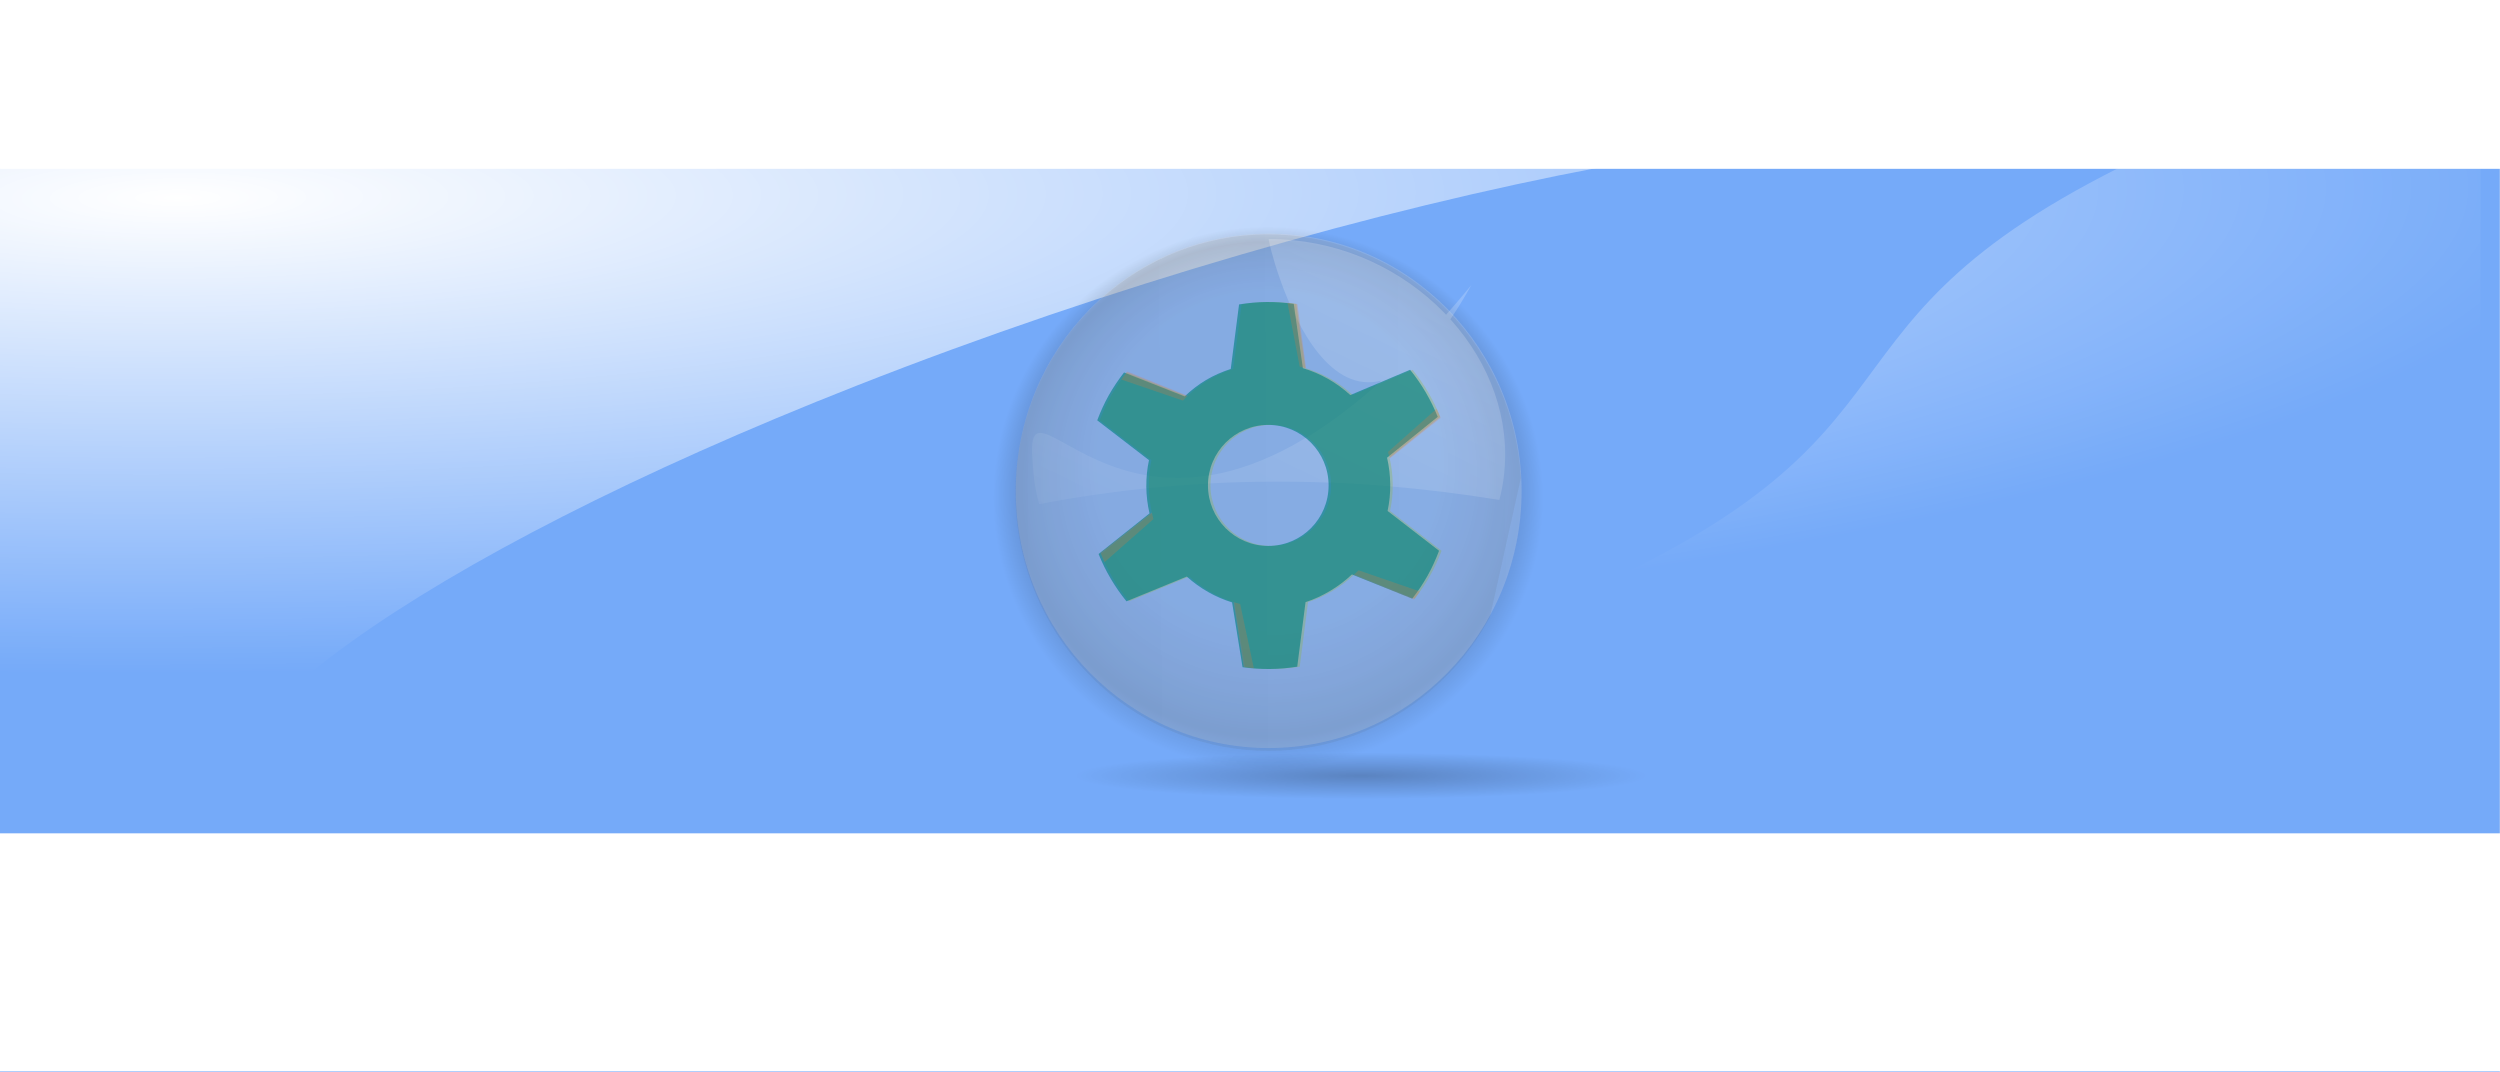
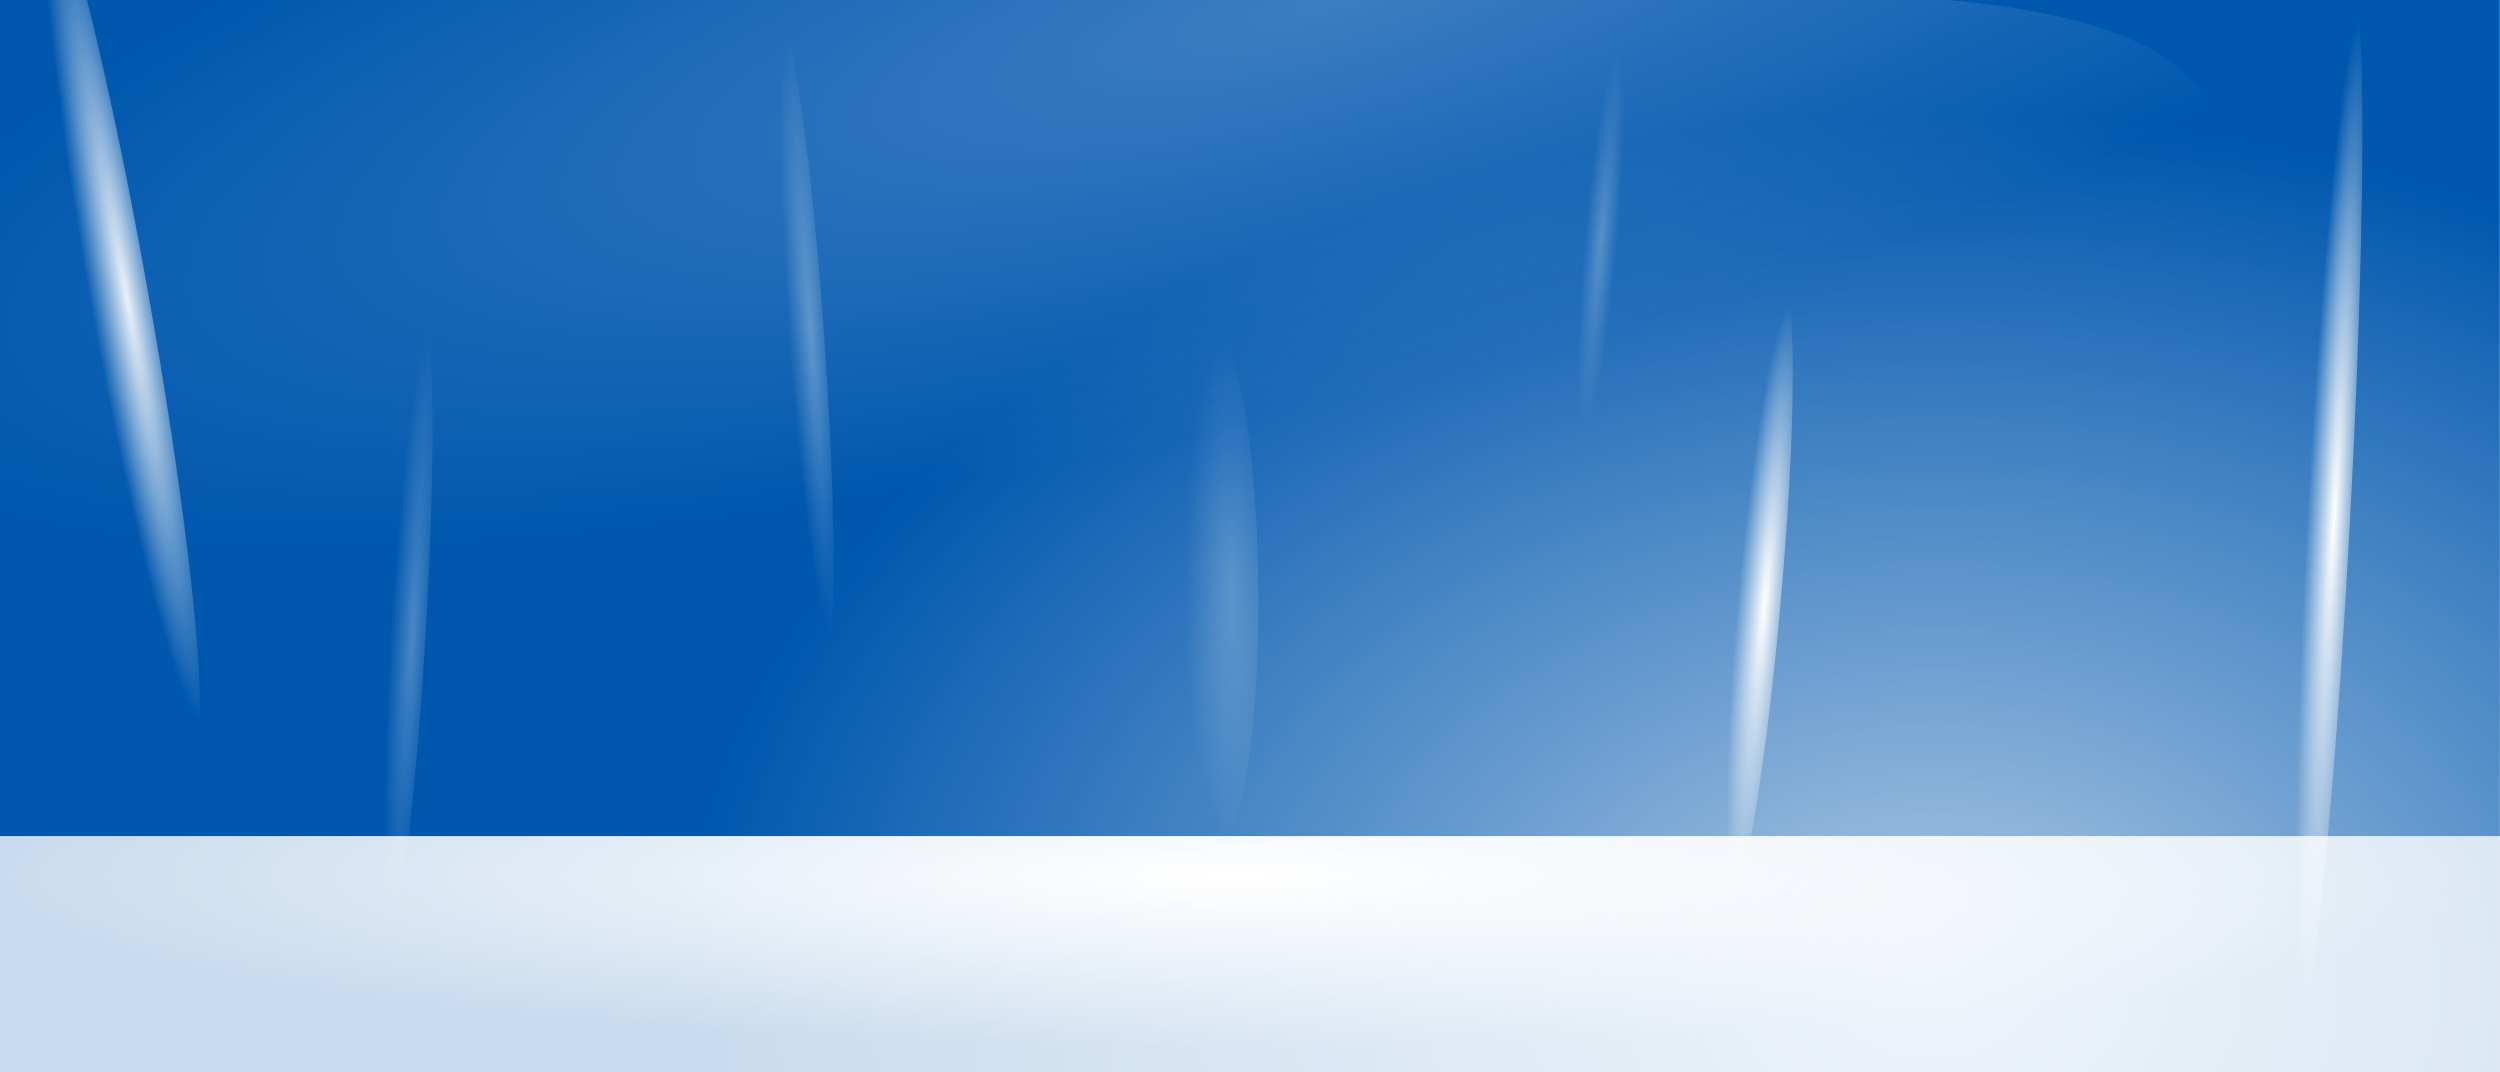
<svg xmlns="http://www.w3.org/2000/svg" xmlns:xlink="http://www.w3.org/1999/xlink" width="420" height="180" id="svg2" version="1.0">
  <defs id="defs4">
+     <linearGradient id="linearGradient13721">
+       <stop style="stop-color:white;stop-opacity:1;" offset="0" id="stop13723" />
+       <stop style="stop-color:white;stop-opacity:0.785;" offset="1" id="stop13725" />
+     </linearGradient>
    <linearGradient id="linearGradient2362">
      <stop id="stop2364" offset="0" style="stop-color:#ffffff;stop-opacity:1;" />
      <stop id="stop2366" offset="1" style="stop-color:#ffffff;stop-opacity:0;" />
    </linearGradient>
    <linearGradient id="linearGradient2389">
      <stop id="stop2391" offset="0" style="stop-color:#000000;stop-opacity:0;" />
      <stop style="stop-color:#000000;stop-opacity:0;" offset="0.438" id="stop2393" />
      <stop id="stop2395" offset="0.566" style="stop-color:#000000;stop-opacity:0;" />
      <stop style="stop-color:#000000;stop-opacity:0.247;" offset="0.762" id="stop2423" />
      <stop style="stop-color:#000000;stop-opacity:0.498;" offset="0.779" id="stop2421" />
      <stop id="stop2397" offset="0.875" style="stop-color:#000000;stop-opacity:1;" />
      <stop style="stop-color:#000000;stop-opacity:0.498;" offset="0.875" id="stop2411" />
      <stop style="stop-color:#000000;stop-opacity:0;" offset="1" id="stop2399" />
    </linearGradient>
    <linearGradient id="linearGradient2321">
      <stop id="stop2323" offset="0" style="stop-color:#c3c3c3;stop-opacity:1;" />
      <stop id="stop2325" offset="1" style="stop-color:#ffffff;stop-opacity:1;" />
    </linearGradient>
    <linearGradient id="linearGradient3291">
      <stop id="stop3293" offset="0" style="stop-color:#000000;stop-opacity:1;" />
      <stop id="stop3295" offset="1" style="stop-color:#000000;stop-opacity:0;" />
    </linearGradient>
    <linearGradient id="linearGradient2287">
      <stop style="stop-color:#000000;stop-opacity:0;" offset="0" id="stop2299" />
      <stop id="stop2307" offset="0.438" style="stop-color:#000000;stop-opacity:0;" />
      <stop style="stop-color:#000000;stop-opacity:0;" offset="0.582" id="stop2309" />
      <stop id="stop2419" offset="0.764" style="stop-color:#000000;stop-opacity:0.498;" />
      <stop style="stop-color:#000000;stop-opacity:1;" offset="0.875" id="stop2303" />
      <stop id="stop2413" offset="0.918" style="stop-color:#000000;stop-opacity:0.498;" />
      <stop style="stop-color:#000000;stop-opacity:0;" offset="0.96" id="stop2417" />
      <stop id="stop2291" offset="1" style="stop-color:#000000;stop-opacity:0;" />
    </linearGradient>
    <linearGradient id="linearGradient9889">
      <stop style="stop-color:#e0e0e0;stop-opacity:1;" offset="0" id="stop9891" />
      <stop style="stop-color:#e0e0e0;stop-opacity:0;" offset="1" id="stop9893" />
    </linearGradient>
    <linearGradient id="linearGradient4540">
      <stop style="stop-color:white;stop-opacity:1;" offset="0" id="stop4542" />
      <stop style="stop-color:white;stop-opacity:0;" offset="1" id="stop4544" />
    </linearGradient>
    <radialGradient xlink:href="#linearGradient4540" id="radialGradient9002" gradientUnits="userSpaceOnUse" gradientTransform="matrix(1.575169e-2,0.999876,-1.949474,3.07113e-2,556.7623,511.3309)" cx="45.064" cy="250.024" fx="45.064" fy="250.024" r="358.571" />
    <linearGradient xlink:href="#linearGradient9889" id="linearGradient9895" x1="145.723" y1="540.929" x2="735.705" y2="792.366" gradientUnits="userSpaceOnUse" />
    <radialGradient xlink:href="#linearGradient4540" id="radialGradient9931" gradientUnits="userSpaceOnUse" gradientTransform="matrix(1.575169e-2,0.999876,-1.949474,3.07113e-2,1303.906,-544.3834)" cx="45.064" cy="250.024" fx="45.064" fy="250.024" r="358.571" />
    <radialGradient xlink:href="#linearGradient4540" id="radialGradient9939" gradientUnits="userSpaceOnUse" gradientTransform="matrix(1.574344e-2,1.002445,-1.948453,3.079021e-2,2375.428,-20.17376)" cx="45.064" cy="250.024" fx="45.064" fy="250.024" r="358.571" />
    <linearGradient xlink:href="#linearGradient9889" id="linearGradient9941" gradientUnits="userSpaceOnUse" gradientTransform="translate(761.4199,-531.4414)" x1="145.723" y1="540.929" x2="735.705" y2="792.366" />
    <radialGradient xlink:href="#linearGradient4540" id="radialGradient26588" gradientUnits="userSpaceOnUse" gradientTransform="matrix(1.575169e-2,0.999876,-1.949474,3.07113e-2,1411.818,562.7645)" cx="45.064" cy="250.024" fx="45.064" fy="250.024" r="358.571" />
    <linearGradient xlink:href="#linearGradient9889" id="linearGradient26590" gradientUnits="userSpaceOnUse" gradientTransform="translate(855.0561,51.4336)" x1="145.723" y1="540.929" x2="735.705" y2="792.366" />
    <radialGradient xlink:href="#linearGradient2287" id="radialGradient26592" gradientUnits="userSpaceOnUse" cx="95.796" cy="56.932" fx="95.991" fy="39.603" r="47.119" />
    <radialGradient xlink:href="#linearGradient3291" id="radialGradient26594" gradientUnits="userSpaceOnUse" gradientTransform="matrix(1,0,0,0.197802,0,92.82166)" cx="63.912" cy="115.709" fx="63.912" fy="115.709" r="63.912" />
    <linearGradient xlink:href="#linearGradient2321" id="linearGradient26596" gradientUnits="userSpaceOnUse" x1="-42.789" y1="82.914" x2="229.177" y2="81.155" />
    <radialGradient xlink:href="#linearGradient2389" id="radialGradient26598" gradientUnits="userSpaceOnUse" gradientTransform="matrix(1.165294,0,0,1.180294,-9.816118,-9.597466)" cx="59.386" cy="52.047" fx="59.386" fy="52.047" r="43.225" />
    <linearGradient xlink:href="#linearGradient2362" id="linearGradient26600" gradientUnits="userSpaceOnUse" gradientTransform="matrix(4.278214,0,0,4.207701,969.1386,592.9277)" x1="74.515" y1="17.232" x2="52.588" y2="99.065" />
    <radialGradient xlink:href="#linearGradient4540" id="radialGradient26637" gradientUnits="userSpaceOnUse" gradientTransform="matrix(1.575169e-2,0.999876,-1.949474,3.07113e-2,1411.818,562.7645)" cx="45.064" cy="250.024" fx="45.064" fy="250.024" r="358.571" />
    <linearGradient xlink:href="#linearGradient9889" id="linearGradient26639" gradientUnits="userSpaceOnUse" gradientTransform="translate(855.0561,51.4336)" x1="145.723" y1="540.929" x2="735.705" y2="792.366" />
    <radialGradient xlink:href="#linearGradient2287" id="radialGradient26641" gradientUnits="userSpaceOnUse" cx="95.796" cy="56.932" fx="95.991" fy="39.603" r="47.119" />
    <radialGradient xlink:href="#linearGradient3291" id="radialGradient26643" gradientUnits="userSpaceOnUse" gradientTransform="matrix(1,0,0,0.197802,0,92.82166)" cx="63.912" cy="115.709" fx="63.912" fy="115.709" r="63.912" />
    <linearGradient xlink:href="#linearGradient2321" id="linearGradient26645" gradientUnits="userSpaceOnUse" x1="-42.789" y1="82.914" x2="229.177" y2="81.155" />
    <radialGradient xlink:href="#linearGradient2389" id="radialGradient26647" gradientUnits="userSpaceOnUse" gradientTransform="matrix(1.165294,0,0,1.180294,-9.816118,-9.597466)" cx="59.386" cy="52.047" fx="59.386" fy="52.047" r="43.225" />
    <linearGradient xlink:href="#linearGradient2362" id="linearGradient26649" gradientUnits="userSpaceOnUse" gradientTransform="matrix(4.278214,0,0,4.207701,969.1386,592.9277)" x1="74.515" y1="17.232" x2="52.588" y2="99.065" />
    <radialGradient xlink:href="#linearGradient4540" id="radialGradient26709" gradientUnits="userSpaceOnUse" gradientTransform="matrix(1.575169e-2,0.999876,-1.949474,3.07113e-2,1411.818,562.7645)" cx="45.064" cy="250.024" fx="45.064" fy="250.024" r="358.571" />
    <linearGradient xlink:href="#linearGradient9889" id="linearGradient26711" gradientUnits="userSpaceOnUse" gradientTransform="translate(855.0561,51.4336)" x1="145.723" y1="540.929" x2="735.705" y2="792.366" />
    <radialGradient xlink:href="#linearGradient2287" id="radialGradient26713" gradientUnits="userSpaceOnUse" cx="95.796" cy="56.932" fx="95.991" fy="39.603" r="47.119" />
    <radialGradient xlink:href="#linearGradient3291" id="radialGradient26715" gradientUnits="userSpaceOnUse" gradientTransform="matrix(1,0,0,0.197802,0,92.82166)" cx="63.912" cy="115.709" fx="63.912" fy="115.709" r="63.912" />
    <linearGradient xlink:href="#linearGradient2321" id="linearGradient26717" gradientUnits="userSpaceOnUse" x1="-42.789" y1="82.914" x2="229.177" y2="81.155" />
    <radialGradient xlink:href="#linearGradient2389" id="radialGradient26719" gradientUnits="userSpaceOnUse" gradientTransform="matrix(1.165294,0,0,1.180294,-9.816118,-9.597466)" cx="59.386" cy="52.047" fx="59.386" fy="52.047" r="43.225" />
    <linearGradient xlink:href="#linearGradient2362" id="linearGradient26721" gradientUnits="userSpaceOnUse" gradientTransform="matrix(4.278214,0,0,4.207701,969.1386,592.9277)" x1="74.515" y1="17.232" x2="52.588" y2="99.065" />
    <radialGradient xlink:href="#linearGradient4540" id="radialGradient26736" gradientUnits="userSpaceOnUse" gradientTransform="matrix(1.575169e-2,0.999876,-1.949474,3.07113e-2,1411.818,562.7645)" cx="45.064" cy="250.024" fx="45.064" fy="250.024" r="358.571" />
    <linearGradient xlink:href="#linearGradient9889" id="linearGradient26738" gradientUnits="userSpaceOnUse" gradientTransform="translate(855.0561,51.4336)" x1="145.723" y1="540.929" x2="735.705" y2="792.366" />
    <radialGradient xlink:href="#linearGradient2287" id="radialGradient26740" gradientUnits="userSpaceOnUse" cx="95.796" cy="56.932" fx="95.991" fy="39.603" r="47.119" />
    <radialGradient xlink:href="#linearGradient3291" id="radialGradient26742" gradientUnits="userSpaceOnUse" gradientTransform="matrix(1,0,0,0.197802,0,92.82166)" cx="63.912" cy="115.709" fx="63.912" fy="115.709" r="63.912" />
    <linearGradient xlink:href="#linearGradient2321" id="linearGradient26744" gradientUnits="userSpaceOnUse" x1="-42.789" y1="82.914" x2="229.177" y2="81.155" />
    <radialGradient xlink:href="#linearGradient2389" id="radialGradient26746" gradientUnits="userSpaceOnUse" gradientTransform="matrix(1.165294,0,0,1.180294,-9.816118,-9.597466)" cx="59.386" cy="52.047" fx="59.386" fy="52.047" r="43.225" />
    <linearGradient xlink:href="#linearGradient2362" id="linearGradient26748" gradientUnits="userSpaceOnUse" gradientTransform="matrix(4.278214,0,0,4.207701,969.1386,592.9277)" x1="74.515" y1="17.232" x2="52.588" y2="99.065" />
    <radialGradient xlink:href="#linearGradient4540" id="radialGradient26778" gradientUnits="userSpaceOnUse" gradientTransform="matrix(1.575169e-2,0.999876,-1.949474,3.07113e-2,1411.818,562.7645)" cx="45.064" cy="250.024" fx="45.064" fy="250.024" r="358.571" />
    <linearGradient xlink:href="#linearGradient9889" id="linearGradient26780" gradientUnits="userSpaceOnUse" gradientTransform="translate(855.0561,51.4336)" x1="145.723" y1="540.929" x2="735.705" y2="792.366" />
    <radialGradient xlink:href="#linearGradient2287" id="radialGradient26782" gradientUnits="userSpaceOnUse" cx="95.796" cy="56.932" fx="95.991" fy="39.603" r="47.119" />
    <radialGradient xlink:href="#linearGradient3291" id="radialGradient26784" gradientUnits="userSpaceOnUse" gradientTransform="matrix(1,0,0,0.197802,0,92.82166)" cx="63.912" cy="115.709" fx="63.912" fy="115.709" r="63.912" />
    <linearGradient xlink:href="#linearGradient2321" id="linearGradient26786" gradientUnits="userSpaceOnUse" x1="-42.789" y1="82.914" x2="229.177" y2="81.155" />
    <radialGradient xlink:href="#linearGradient2389" id="radialGradient26788" gradientUnits="userSpaceOnUse" gradientTransform="matrix(1.165294,0,0,1.180294,-9.816118,-9.597466)" cx="59.386" cy="52.047" fx="59.386" fy="52.047" r="43.225" />
    <linearGradient xlink:href="#linearGradient2362" id="linearGradient26790" gradientUnits="userSpaceOnUse" gradientTransform="matrix(4.278214,0,0,4.207701,969.1386,592.9277)" x1="74.515" y1="17.232" x2="52.588" y2="99.065" />
    <radialGradient xlink:href="#linearGradient4540" id="radialGradient26805" gradientUnits="userSpaceOnUse" gradientTransform="matrix(1.575169e-2,0.999876,-1.949474,3.07113e-2,1411.818,562.7645)" cx="45.064" cy="250.024" fx="45.064" fy="250.024" r="358.571" />
    <linearGradient xlink:href="#linearGradient9889" id="linearGradient26807" gradientUnits="userSpaceOnUse" gradientTransform="translate(855.0561,51.4336)" x1="145.723" y1="540.929" x2="735.705" y2="792.366" />
    <radialGradient xlink:href="#linearGradient2287" id="radialGradient26809" gradientUnits="userSpaceOnUse" cx="95.796" cy="56.932" fx="95.991" fy="39.603" r="47.119" />
    <radialGradient xlink:href="#linearGradient3291" id="radialGradient26811" gradientUnits="userSpaceOnUse" gradientTransform="matrix(1,0,0,0.197802,0,92.82166)" cx="63.912" cy="115.709" fx="63.912" fy="115.709" r="63.912" />
    <linearGradient xlink:href="#linearGradient2321" id="linearGradient26813" gradientUnits="userSpaceOnUse" x1="-42.789" y1="82.914" x2="229.177" y2="81.155" />
    <radialGradient xlink:href="#linearGradient2389" id="radialGradient26815" gradientUnits="userSpaceOnUse" gradientTransform="matrix(1.165294,0,0,1.180294,-9.816118,-9.597466)" cx="59.386" cy="52.047" fx="59.386" fy="52.047" r="43.225" />
    <linearGradient xlink:href="#linearGradient2362" id="linearGradient26817" gradientUnits="userSpaceOnUse" gradientTransform="matrix(4.278214,0,0,4.207701,969.1386,592.9277)" x1="74.515" y1="17.232" x2="52.588" y2="99.065" />
    <radialGradient xlink:href="#linearGradient4540" id="radialGradient2577" gradientUnits="userSpaceOnUse" gradientTransform="matrix(1.575169e-2,0.999876,-1.949474,3.07113e-2,1411.818,562.7645)" cx="45.064" cy="250.024" fx="45.064" fy="250.024" r="358.571" />
    <radialGradient xlink:href="#linearGradient2287" id="radialGradient2581" gradientUnits="userSpaceOnUse" cx="95.796" cy="56.932" fx="95.991" fy="39.603" r="47.119" />
    <radialGradient xlink:href="#linearGradient3291" id="radialGradient2583" gradientUnits="userSpaceOnUse" gradientTransform="matrix(1,0,0,0.197802,0,92.82166)" cx="63.912" cy="115.709" fx="63.912" fy="115.709" r="63.912" />
    <linearGradient xlink:href="#linearGradient2321" id="linearGradient2585" gradientUnits="userSpaceOnUse" x1="-42.789" y1="82.914" x2="229.177" y2="81.155" />
    <linearGradient xlink:href="#linearGradient2362" id="linearGradient2589" gradientUnits="userSpaceOnUse" gradientTransform="matrix(4.278214,0,0,4.207701,969.1386,592.9277)" x1="98.537" y1="5.584" x2="52.588" y2="99.065" />
    <radialGradient xlink:href="#linearGradient4540" id="radialGradient5074" gradientUnits="userSpaceOnUse" gradientTransform="matrix(1.575169e-2,0.999876,-1.949474,3.07113e-2,1411.818,562.7645)" cx="45.064" cy="250.024" fx="45.064" fy="250.024" r="358.571" />
    <radialGradient xlink:href="#linearGradient2287" id="radialGradient5076" gradientUnits="userSpaceOnUse" cx="95.796" cy="56.932" fx="95.991" fy="39.603" r="47.119" />
    <radialGradient xlink:href="#linearGradient3291" id="radialGradient5078" gradientUnits="userSpaceOnUse" gradientTransform="matrix(1,0,0,0.197802,0,92.82166)" cx="63.912" cy="115.709" fx="63.912" fy="115.709" r="63.912" />
    <linearGradient xlink:href="#linearGradient2321" id="linearGradient5080" gradientUnits="userSpaceOnUse" x1="-42.789" y1="82.914" x2="229.177" y2="81.155" />
    <linearGradient xlink:href="#linearGradient2362" id="linearGradient5082" gradientUnits="userSpaceOnUse" gradientTransform="matrix(4.278214,0,0,4.207701,969.1386,592.9277)" x1="98.537" y1="5.584" x2="52.588" y2="99.065" />
    <radialGradient xlink:href="#linearGradient4540" id="radialGradient2154" gradientUnits="userSpaceOnUse" gradientTransform="matrix(1.575169e-2,0.999876,-1.949474,3.07113e-2,1411.818,562.7645)" cx="45.064" cy="250.024" fx="45.064" fy="250.024" r="358.571" />
    <radialGradient xlink:href="#linearGradient2287" id="radialGradient2156" gradientUnits="userSpaceOnUse" cx="95.796" cy="56.932" fx="95.991" fy="39.603" r="47.119" />
    <radialGradient xlink:href="#linearGradient3291" id="radialGradient2158" gradientUnits="userSpaceOnUse" gradientTransform="matrix(1,0,0,0.197802,0,92.82166)" cx="63.912" cy="115.709" fx="63.912" fy="115.709" r="63.912" />
    <linearGradient xlink:href="#linearGradient2321" id="linearGradient2160" gradientUnits="userSpaceOnUse" x1="-42.789" y1="82.914" x2="229.177" y2="81.155" />
    <linearGradient xlink:href="#linearGradient2362" id="linearGradient2162" gradientUnits="userSpaceOnUse" gradientTransform="matrix(4.278214,0,0,4.207701,969.1386,592.9277)" x1="98.537" y1="5.584" x2="52.588" y2="99.065" />
    <linearGradient xlink:href="#linearGradient2362" id="linearGradient2169" gradientUnits="userSpaceOnUse" gradientTransform="matrix(0.949246,0,0,0.936491,241.0385,636.2373)" x1="98.537" y1="5.584" x2="52.588" y2="99.065" />
-     <radialGradient xlink:href="#linearGradient4540" id="radialGradient2176" gradientUnits="userSpaceOnUse" gradientTransform="matrix(9.153843e-3,0.222538,-1.132905,6.835291e-3,384.9224,628.661)" cx="45.064" cy="250.024" fx="45.064" fy="250.024" r="358.571" />
    <radialGradient xlink:href="#linearGradient2287" id="radialGradient2190" gradientUnits="userSpaceOnUse" cx="95.796" cy="56.932" fx="95.991" fy="39.603" r="47.119" />
    <linearGradient xlink:href="#linearGradient2321" id="linearGradient2192" gradientUnits="userSpaceOnUse" x1="-42.789" y1="82.914" x2="229.177" y2="81.155" />
    <linearGradient xlink:href="#linearGradient2362" id="linearGradient2194" gradientUnits="userSpaceOnUse" gradientTransform="matrix(0.949246,0,0,0.936491,241.0385,636.2373)" x1="98.537" y1="5.584" x2="52.588" y2="99.065" />
+     <radialGradient xlink:href="#linearGradient4540" id="radialGradient3925" cx="396.652" cy="872.299" fx="396.652" fy="872.299" r="209.983" gradientTransform="matrix(0.999961,-8.876032e-3,6.196543e-3,0.698093,-5.389613,167.5028)" gradientUnits="userSpaceOnUse" />
+     <radialGradient xlink:href="#linearGradient2362" id="radialGradient7476" cx="153.751" cy="564.245" fx="153.751" fy="564.245" r="161.189" gradientTransform="matrix(-1.575489,0.416323,-0.10419,-0.394287,597.4833,765.2879)" gradientUnits="userSpaceOnUse" />
+     <radialGradient xlink:href="#linearGradient2362" id="radialGradient9260" cx="64.62" cy="88.572" fx="64.62" fy="88.572" r="6.181" gradientTransform="matrix(1,-1.912257e-8,4.666118e-7,11.72279,1.06324e-2,-949.7153)" gradientUnits="userSpaceOnUse" />
+     <radialGradient xlink:href="#linearGradient2362" id="radialGradient9264" gradientUnits="userSpaceOnUse" gradientTransform="matrix(1,-1.912257e-8,4.666118e-7,11.72279,1.06324e-2,-949.7153)" cx="64.62" cy="88.572" fx="64.62" fy="88.572" r="6.181" />
+     <radialGradient xlink:href="#linearGradient2362" id="radialGradient9268" gradientUnits="userSpaceOnUse" gradientTransform="matrix(1,-1.912257e-8,4.666118e-7,11.72279,1.06324e-2,-949.7153)" cx="64.62" cy="88.572" fx="64.62" fy="88.572" r="6.181" />
+     <radialGradient xlink:href="#linearGradient2362" id="radialGradient9272" gradientUnits="userSpaceOnUse" gradientTransform="matrix(1,-1.912257e-8,4.666118e-7,11.72279,1.06324e-2,-949.7153)" cx="64.62" cy="88.572" fx="64.62" fy="88.572" r="6.181" />
+     <radialGradient xlink:href="#linearGradient2362" id="radialGradient9276" gradientUnits="userSpaceOnUse" gradientTransform="matrix(1,-1.912257e-8,4.666118e-7,11.72279,1.06324e-2,-949.7153)" cx="64.62" cy="88.572" fx="64.62" fy="88.572" r="6.181" />
+     <radialGradient xlink:href="#linearGradient2362" id="radialGradient9280" gradientUnits="userSpaceOnUse" gradientTransform="matrix(1,-1.912257e-8,4.666118e-7,11.72279,1.06324e-2,-949.7153)" cx="64.62" cy="88.572" fx="64.62" fy="88.572" r="6.181" />
+     <radialGradient xlink:href="#linearGradient2362" id="radialGradient9284" gradientUnits="userSpaceOnUse" gradientTransform="matrix(1,-1.912257e-8,4.666118e-7,11.72279,1.06324e-2,-949.7153)" cx="62.12" cy="88.572" fx="62.12" fy="88.572" r="6.181" />
+     <radialGradient xlink:href="#linearGradient13721" id="radialGradient13729" cx="279.407" cy="602.406" fx="279.407" fy="602.406" r="210" gradientTransform="matrix(1,-9.311913e-8,1.274428e-8,0.13686,-1.213989e-5,671.8454)" gradientUnits="userSpaceOnUse" />
  </defs>
  <g id="layer1" transform="translate(-72.16683,-607.1714)">
-     <rect style="opacity:0.62;fill:#2a7fff;fill-opacity:1" id="rect5084" width="419.965" height="181.275" x="72.166" y="606.173" />
+     <rect style="opacity:1;fill:#0057ae;fill-opacity:1" id="rect5084" width="419.965" height="181.275" x="72.167" y="606.823" />
    <path id="path9935" d="M 1837.746,9.5 C 1837.614,9.5 1837.527,9.889 1837.527,10.377 L 1837.527,512.758 C 1837.527,513.246 1837.614,513.667 1837.746,513.667 L 1903.43,513.667 C 1883.592,447.683 1957.459,306.261 2085.148,174.767 C 2158.371,99.362 2235.339,41.623 2300.16,9.5 L 1837.746,9.5 z M 2450.144,9.5 C 2350.816,139.914 2405.325,219.51 2271.737,357.078 C 2204.682,426.132 2134.533,480.348 2073.404,513.667 L 2554.058,513.667 C 2554.19,513.667 2554.277,513.246 2554.277,512.758 L 2554.277,10.377 C 2554.277,9.889 2554.19,9.5 2554.058,9.5 L 2450.144,9.5 z " style="opacity:1;fill:url(#radialGradient9939);fill-opacity:1;fill-rule:nonzero;stroke:none;stroke-width:6.4;stroke-linecap:round;stroke-linejoin:miter;stroke-miterlimit:4;stroke-opacity:1" />
-     <path style="fill:url(#radialGradient2176);fill-opacity:1;fill-rule:nonzero;stroke:none;stroke-width:6.4;stroke-linecap:round;stroke-linejoin:miter;stroke-miterlimit:4;stroke-opacity:1" d="M 72.294,635.249 C 72.217,635.249 72.167,635.335 72.167,635.443 L 72.167,746.97 C 72.167,747.078 72.217,747.171 72.294,747.171 L 110.485,747.171 C 98.951,732.523 141.9,701.128 216.143,671.937 C 258.718,655.197 303.47,642.38 341.159,635.249 L 72.294,635.249 z M 428.366,635.249 C 370.613,664.2 402.306,681.87 324.633,712.409 C 285.645,727.739 244.857,739.775 209.315,747.171 L 488.785,747.171 C 488.862,747.171 488.913,747.078 488.913,746.97 L 488.913,635.443 C 488.913,635.335 488.862,635.249 488.785,635.249 L 428.366,635.249 z " id="path26756" />
-     <path style="opacity:0.228;fill:url(#radialGradient2158);fill-opacity:1;fill-rule:nonzero;stroke:none;stroke-width:0;stroke-linecap:round;stroke-linejoin:round;stroke-miterlimit:4;stroke-dasharray:none;stroke-dashoffset:4;stroke-opacity:1" id="path26762" d="M 127.824 115.709 A 63.912 12.642 0 1 1  0,115.709 A 63.912 12.642 0 1 1  127.824 115.709 z" transform="matrix(0.754401,0,0,0.310111,252.5769,701.6238)" />
-     <g id="g2181" transform="translate(-15.61399,-0.650583)">
-       <path transform="matrix(1.021812,0,0,1.008083,202.9437,634.8055)" d="M 142.915 56.932 A 47.119 47.119 0 1 1  48.677,56.932 A 47.119 47.119 0 1 1  142.915 56.932 z" id="path26760" style="opacity:0.114;fill:url(#radialGradient2190);fill-opacity:1;fill-rule:nonzero;stroke:none;stroke-width:0.712;stroke-linecap:square;stroke-linejoin:miter;stroke-miterlimit:4;stroke-dasharray:none;stroke-dashoffset:4;stroke-opacity:1" />
-       <path transform="matrix(0.982996,0,0,0.98644,242.5458,637.7725)" d="M 102.611 53.232 A 43.225 43.809 0 1 1  16.161,53.232 A 43.225 43.809 0 1 1  102.611 53.232 z" id="path26764" style="opacity:0.228;fill:url(#linearGradient2192);fill-opacity:1;fill-rule:nonzero;stroke:none;stroke-width:0.712;stroke-linecap:square;stroke-linejoin:miter;stroke-miterlimit:4;stroke-dasharray:none;stroke-dashoffset:4;stroke-opacity:1" />
-       <path style="opacity:0.09;fill:#4d4d4d;fill-opacity:1;fill-rule:nonzero;stroke:none;stroke-width:0.712;stroke-linecap:square;stroke-linejoin:miter;stroke-miterlimit:4;stroke-dasharray:none;stroke-dashoffset:4;stroke-opacity:1" id="path26766" d="M 97.255,74.354 A 43.225,43.809 0 1 1 102.542,50.755" transform="matrix(0.982996,0,0,0.990313,242.4889,637.8633)" />
-       <path id="path26768" d="M 334.973,655.715 C 283.138,718.826 260.39,667.225 261.18,684.174 C 261.314,687.046 261.589,689.846 262.367,692.515 C 288.261,687.568 314.009,687.629 339.671,691.812 C 340.322,689.359 340.65,686.796 340.65,684.174 C 340.65,665.302 322.865,647.973 300.93,647.973 C 300.587,647.973 312.16,696.527 334.973,655.715 z " style="opacity:0.228;fill:url(#linearGradient2194);fill-opacity:1;fill-rule:nonzero;stroke:none;stroke-width:0.712;stroke-linecap:square;stroke-linejoin:miter;stroke-miterlimit:4;stroke-dashoffset:4;stroke-opacity:1" />
-       <path id="path26772" d="M 300.958,658.559 C 299.423,658.573 297.871,658.72 296.363,658.966 L 294.967,669.809 C 293.552,670.268 292.157,670.871 290.823,671.661 C 289.49,672.452 288.304,673.395 287.22,674.417 L 277.041,670.396 C 276.109,671.595 275.241,672.873 274.474,674.237 C 273.702,675.609 273.08,677.009 272.537,678.438 L 281.23,685.125 C 280.611,688.039 280.63,691.098 281.32,694.071 L 272.762,700.893 C 273.903,703.738 275.486,706.427 277.446,708.844 L 287.581,704.688 C 289.808,706.691 292.401,708.16 295.192,709.025 L 296.949,719.913 C 300.025,720.346 303.12,720.315 306.137,719.823 L 307.533,708.98 C 308.958,708.521 310.335,707.878 311.677,707.082 C 313.019,706.287 314.237,705.356 315.325,704.326 L 325.459,708.393 C 326.399,707.188 327.255,705.925 328.027,704.552 C 328.794,703.188 329.423,701.771 329.964,700.351 L 321.316,693.664 C 321.935,690.75 321.915,687.691 321.226,684.718 L 329.738,677.851 C 328.598,675.008 327.058,672.36 325.099,669.945 L 315.055,674.192 C 312.742,672.079 310.01,670.543 307.083,669.674 L 305.552,658.876 C 304.014,658.659 302.492,658.545 300.958,658.559 z M 301.273,679.206 C 306.867,679.206 311.407,683.761 311.407,689.372 C 311.407,694.983 306.867,699.537 301.273,699.537 C 295.679,699.537 291.139,694.983 291.139,689.372 C 291.139,683.761 295.679,679.206 301.273,679.206 z " style="opacity:0.228;fill:#8eb700;fill-opacity:1;fill-rule:nonzero;stroke:none;stroke-width:0.3;stroke-linecap:round;stroke-linejoin:round;stroke-miterlimit:4;stroke-dasharray:none;stroke-dashoffset:4;stroke-opacity:1" />
-       <path style="opacity:0.62;fill:teal;fill-opacity:1;fill-rule:nonzero;stroke:none;stroke-width:0.3;stroke-linecap:round;stroke-linejoin:round;stroke-miterlimit:4;stroke-dasharray:none;stroke-dashoffset:4;stroke-opacity:1" d="M 300.537,658.559 C 299.002,658.573 297.45,658.72 295.942,658.966 L 294.546,669.809 C 293.131,670.268 291.736,670.871 290.402,671.661 C 289.069,672.452 287.883,673.395 286.799,674.417 L 276.62,670.396 C 275.688,671.595 274.82,672.873 274.053,674.237 C 273.281,675.609 272.659,677.009 272.116,678.438 L 280.809,685.125 C 280.19,688.039 280.209,691.098 280.899,694.071 L 272.341,700.893 C 273.482,703.738 275.065,706.427 277.026,708.844 L 287.16,704.688 C 289.387,706.691 291.98,708.16 294.771,709.025 L 296.528,719.913 C 299.604,720.346 302.699,720.315 305.716,719.823 L 307.112,708.98 C 308.537,708.521 309.914,707.878 311.256,707.082 C 312.598,706.287 313.816,705.356 314.904,704.326 L 325.039,708.393 C 325.978,707.188 326.834,705.925 327.606,704.552 C 328.373,703.188 329.002,701.771 329.543,700.351 L 320.895,693.664 C 321.514,690.75 321.494,687.691 320.805,684.718 L 329.317,677.851 C 328.177,675.008 326.637,672.36 324.678,669.945 L 314.634,674.192 C 312.321,672.079 309.589,670.543 306.662,669.674 L 305.131,658.876 C 303.594,658.659 302.071,658.545 300.537,658.559 z M 300.852,679.206 C 306.446,679.206 310.986,683.761 310.986,689.372 C 310.986,694.983 306.446,699.537 300.852,699.537 C 295.258,699.537 290.718,694.983 290.718,689.372 C 290.718,683.761 295.258,679.206 300.852,679.206 z " id="path26774" />
-       <path id="path26776" d="M 301.775,658.572 C 302.158,658.581 302.528,658.59 302.912,658.612 C 302.534,658.59 302.154,658.58 301.775,658.572 z M 302.912,658.612 C 303.297,658.634 303.689,658.663 304.076,658.698 C 303.689,658.66 303.299,658.635 302.912,658.612 z M 304.076,658.698 L 306.131,669.42 C 306.501,669.511 306.868,669.61 307.233,669.722 C 307.224,669.719 307.218,669.703 307.209,669.7 L 305.742,658.902 C 305.182,658.819 304.633,658.752 304.076,658.698 z M 277.165,670.232 C 276.819,670.67 276.492,671.125 276.165,671.586 L 286.509,675.118 C 286.767,674.85 287.026,674.578 287.298,674.32 L 277.165,670.232 z M 274.888,673.546 C 274.784,673.72 274.658,673.884 274.558,674.06 C 274.47,674.214 274.404,674.369 274.32,674.523 C 274.504,674.189 274.692,673.87 274.888,673.546 z M 328.636,675.447 C 328.808,675.789 328.977,676.143 329.136,676.491 C 328.976,676.14 328.809,675.792 328.636,675.447 z M 329.136,676.491 L 320.969,683.746 C 321.071,684.105 321.177,684.484 321.259,684.847 L 329.801,678.025 C 329.595,677.501 329.37,677.002 329.136,676.491 z M 301.351,679.215 C 301.605,679.218 301.86,679.229 302.109,679.25 C 301.858,679.229 301.606,679.217 301.351,679.215 z M 299.747,679.317 C 299.613,679.337 299.481,679.382 299.349,679.407 C 299.561,679.366 299.766,679.333 299.983,679.306 C 299.906,679.315 299.824,679.305 299.747,679.317 z M 298.157,679.703 C 297.943,679.771 297.735,679.841 297.529,679.923 C 297.735,679.84 297.944,679.772 298.157,679.703 z M 303.564,679.488 C 303.74,679.529 303.919,679.578 304.091,679.628 C 303.918,679.578 303.741,679.529 303.564,679.488 z M 295.66,680.915 C 295.434,681.066 295.209,681.207 294.996,681.375 C 295.211,681.205 295.432,681.068 295.66,680.915 z M 308.5,682.262 C 308.704,682.471 308.891,682.697 309.076,682.922 C 308.889,682.694 308.706,682.473 308.5,682.262 z M 309.759,683.839 C 309.912,684.073 310.039,684.307 310.172,684.554 C 310.042,684.312 309.908,684.068 309.759,683.839 z M 310.198,684.6 C 310.34,684.868 310.475,685.154 310.593,685.436 C 310.473,685.149 310.343,684.872 310.198,684.6 z M 291.574,686.453 C 291.505,686.684 291.447,686.913 291.395,687.15 C 291.447,686.918 291.506,686.679 291.574,686.453 z M 291.178,688.537 C 291.159,688.772 291.144,689.013 291.141,689.251 C 291.144,689.006 291.158,688.777 291.178,688.537 z M 311.358,688.531 C 311.377,688.765 311.389,689.003 311.392,689.241 C 311.39,689.123 311.404,689.004 311.399,688.885 C 311.393,688.766 311.368,688.649 311.358,688.531 z M 291.208,690.648 C 291.235,690.864 291.293,691.07 291.334,691.282 C 291.294,691.073 291.235,690.861 291.208,690.648 z M 311.317,690.621 C 311.296,690.791 311.275,690.956 311.246,691.123 C 311.275,690.956 311.296,690.791 311.317,690.621 z M 281.288,693.929 L 272.672,700.707 C 272.878,701.229 273.104,701.754 273.339,702.265 L 281.554,695.032 C 281.45,694.665 281.372,694.3 281.288,693.929 z M 296.525,698.364 C 296.766,698.492 297.023,698.598 297.275,698.707 C 297.024,698.599 296.765,698.491 296.525,698.364 z M 306.679,697.966 C 306.472,698.097 306.251,698.213 306.034,698.329 C 306.254,698.211 306.469,698.099 306.679,697.966 z M 306.034,698.329 C 305.777,698.467 305.517,698.584 305.247,698.7 C 305.515,698.585 305.779,698.466 306.034,698.329 z M 299.484,699.383 C 299.671,699.416 299.865,699.427 300.055,699.45 C 299.867,699.427 299.669,699.416 299.484,699.383 z M 301.407,699.527 C 301.526,699.525 301.644,699.539 301.763,699.533 C 301.882,699.528 301.998,699.502 302.115,699.492 C 301.882,699.512 301.645,699.523 301.407,699.527 z M 316.013,703.636 C 315.754,703.906 315.499,704.152 315.223,704.41 L 325.335,708.547 C 325.683,708.106 326.008,707.652 326.334,707.193 L 316.013,703.636 z M 294.232,708.703 C 294.502,708.802 294.776,708.909 295.05,708.996 L 296.734,719.878 C 297.291,719.96 297.867,720.029 298.424,720.081 L 296.13,709.299 C 295.481,709.132 294.861,708.934 294.232,708.703 z M 298.424,720.081 C 298.812,720.117 299.199,720.145 299.587,720.167 C 299.201,720.146 298.811,720.116 298.424,720.081 z M 299.587,720.167 C 299.968,720.187 300.344,720.2 300.725,720.206 C 300.339,720.2 299.974,720.187 299.587,720.167 z M 305.935,719.835 C 305.735,719.866 305.527,719.908 305.325,719.936 C 305.53,719.908 305.732,719.89 305.937,719.859 L 305.935,719.835 z " style="opacity:0.228;fill:#eb7331;fill-opacity:1;fill-rule:nonzero;stroke:none;stroke-width:0.3;stroke-linecap:round;stroke-linejoin:round;stroke-miterlimit:4;stroke-dasharray:none;stroke-dashoffset:4;stroke-opacity:1" />
-     </g>
-     <rect style="opacity:1;fill:white;fill-opacity:1" id="rect1982" width="420" height="30" x="72.167" y="605.533" />
-     <rect style="opacity:1;fill:white;fill-opacity:1" id="rect1986" width="420" height="40" x="72.167" y="747.171" />
+     <rect y="606.823" x="72.167" height="181.275" width="419.965" id="rect3032" style="opacity:0.686;fill:url(#radialGradient3925);fill-opacity:1.0" />
+     <path style="opacity:0.235;fill:url(#radialGradient7476);fill-opacity:1.0" d="M 72.167,606.823 C 72.167,606.823 345.178,607.533 394.544,606.823 C 506.367,613.92 407.943,692.307 315.824,700.269 C 228.073,707.854 72.167,788.098 72.167,788.098 L 72.167,606.823 z " id="rect5697" />
+     <path style="opacity:0.909;fill:url(#radialGradient9260);fill-opacity:1;fill-rule:nonzero;stroke:none;stroke-width:0.131;stroke-linecap:round;stroke-linejoin:round;stroke-miterlimit:4;stroke-dasharray:none;stroke-opacity:1" id="path8367" d="M 68.311 88.593 A 6.181 75.793 0 1 1  55.95,88.593 A 6.181 75.793 0 1 1  68.311 88.593 z" transform="matrix(0.984531,-0.175209,0.175209,0.984531,14.29437,581.2061)" />
+     <path transform="matrix(0.599365,4.776576e-2,-4.123607e-2,0.694274,106.3696,649.1186)" d="M 68.311 88.593 A 6.181 75.793 0 1 1  55.95,88.593 A 6.181 75.793 0 1 1  68.311 88.593 z" id="path9262" style="opacity:0.291;fill:url(#radialGradient9264);fill-opacity:1;fill-rule:nonzero;stroke:none;stroke-width:0.131;stroke-linecap:round;stroke-linejoin:round;stroke-miterlimit:4;stroke-dasharray:none;stroke-opacity:1" />
+     <path style="opacity:0.314;fill:url(#radialGradient9268);fill-opacity:1;fill-rule:nonzero;stroke:none;stroke-width:0.131;stroke-linecap:round;stroke-linejoin:round;stroke-miterlimit:4;stroke-dasharray:none;stroke-opacity:1" id="path9266" d="M 68.311 88.593 A 6.181 75.793 0 1 1  55.95,88.593 A 6.181 75.793 0 1 1  68.311 88.593 z" transform="matrix(0.600502,-3.028132e-2,4.905094e-2,0.693766,165.2593,604.1711)" />
+     <path transform="matrix(1.255751,0.199666,2.512937e-3,0.57536,197.5626,642.4191)" d="M 68.311 88.593 A 6.181 75.793 0 1 1  55.95,88.593 A 6.181 75.793 0 1 1  68.311 88.593 z" id="path9270" style="opacity:0.216;fill:url(#radialGradient9272);fill-opacity:1;fill-rule:nonzero;stroke:none;stroke-width:0.131;stroke-linecap:round;stroke-linejoin:round;stroke-miterlimit:4;stroke-dasharray:none;stroke-opacity:1" />
+     <path transform="matrix(0.726003,9.820449e-2,-6.246448e-2,0.69353,327.2023,640.8321)" d="M 68.311 88.593 A 6.181 75.793 0 1 1  55.95,88.593 A 6.181 75.793 0 1 1  68.311 88.593 z" id="path9274" style="opacity:1;fill:url(#radialGradient9276);fill-opacity:1;fill-rule:nonzero;stroke:none;stroke-width:0.131;stroke-linecap:round;stroke-linejoin:round;stroke-miterlimit:4;stroke-dasharray:none;stroke-opacity:1" />
+     <path style="opacity:1;fill:url(#radialGradient9280);fill-opacity:1;fill-rule:nonzero;stroke:none;stroke-width:0.131;stroke-linecap:round;stroke-linejoin:round;stroke-miterlimit:4;stroke-dasharray:none;stroke-opacity:1" id="path9278" d="M 68.311 88.593 A 6.181 75.793 0 1 1  55.95,88.593 A 6.181 75.793 0 1 1  68.311 88.593 z" transform="matrix(0.726003,0.164808,-6.246448e-2,1.163891,422.8889,580.5984)" />
+     <path style="opacity:0.253;fill:url(#radialGradient9284);fill-opacity:1;fill-rule:nonzero;stroke:none;stroke-width:0.131;stroke-linecap:round;stroke-linejoin:round;stroke-miterlimit:4;stroke-dasharray:none;stroke-opacity:1" id="path9282" d="M 68.311 88.593 A 6.181 75.793 0 1 1  55.95,88.593 A 6.181 75.793 0 1 1  68.311 88.593 z" transform="matrix(0.444351,6.010618e-2,-3.823147e-2,0.424476,316.9378,606.0037)" />
+     <rect y="747.631" x="72.167" height="40" width="420" id="rect11941" style="opacity:1;fill:url(#radialGradient13729);fill-opacity:1" />
  </g>
</svg>
